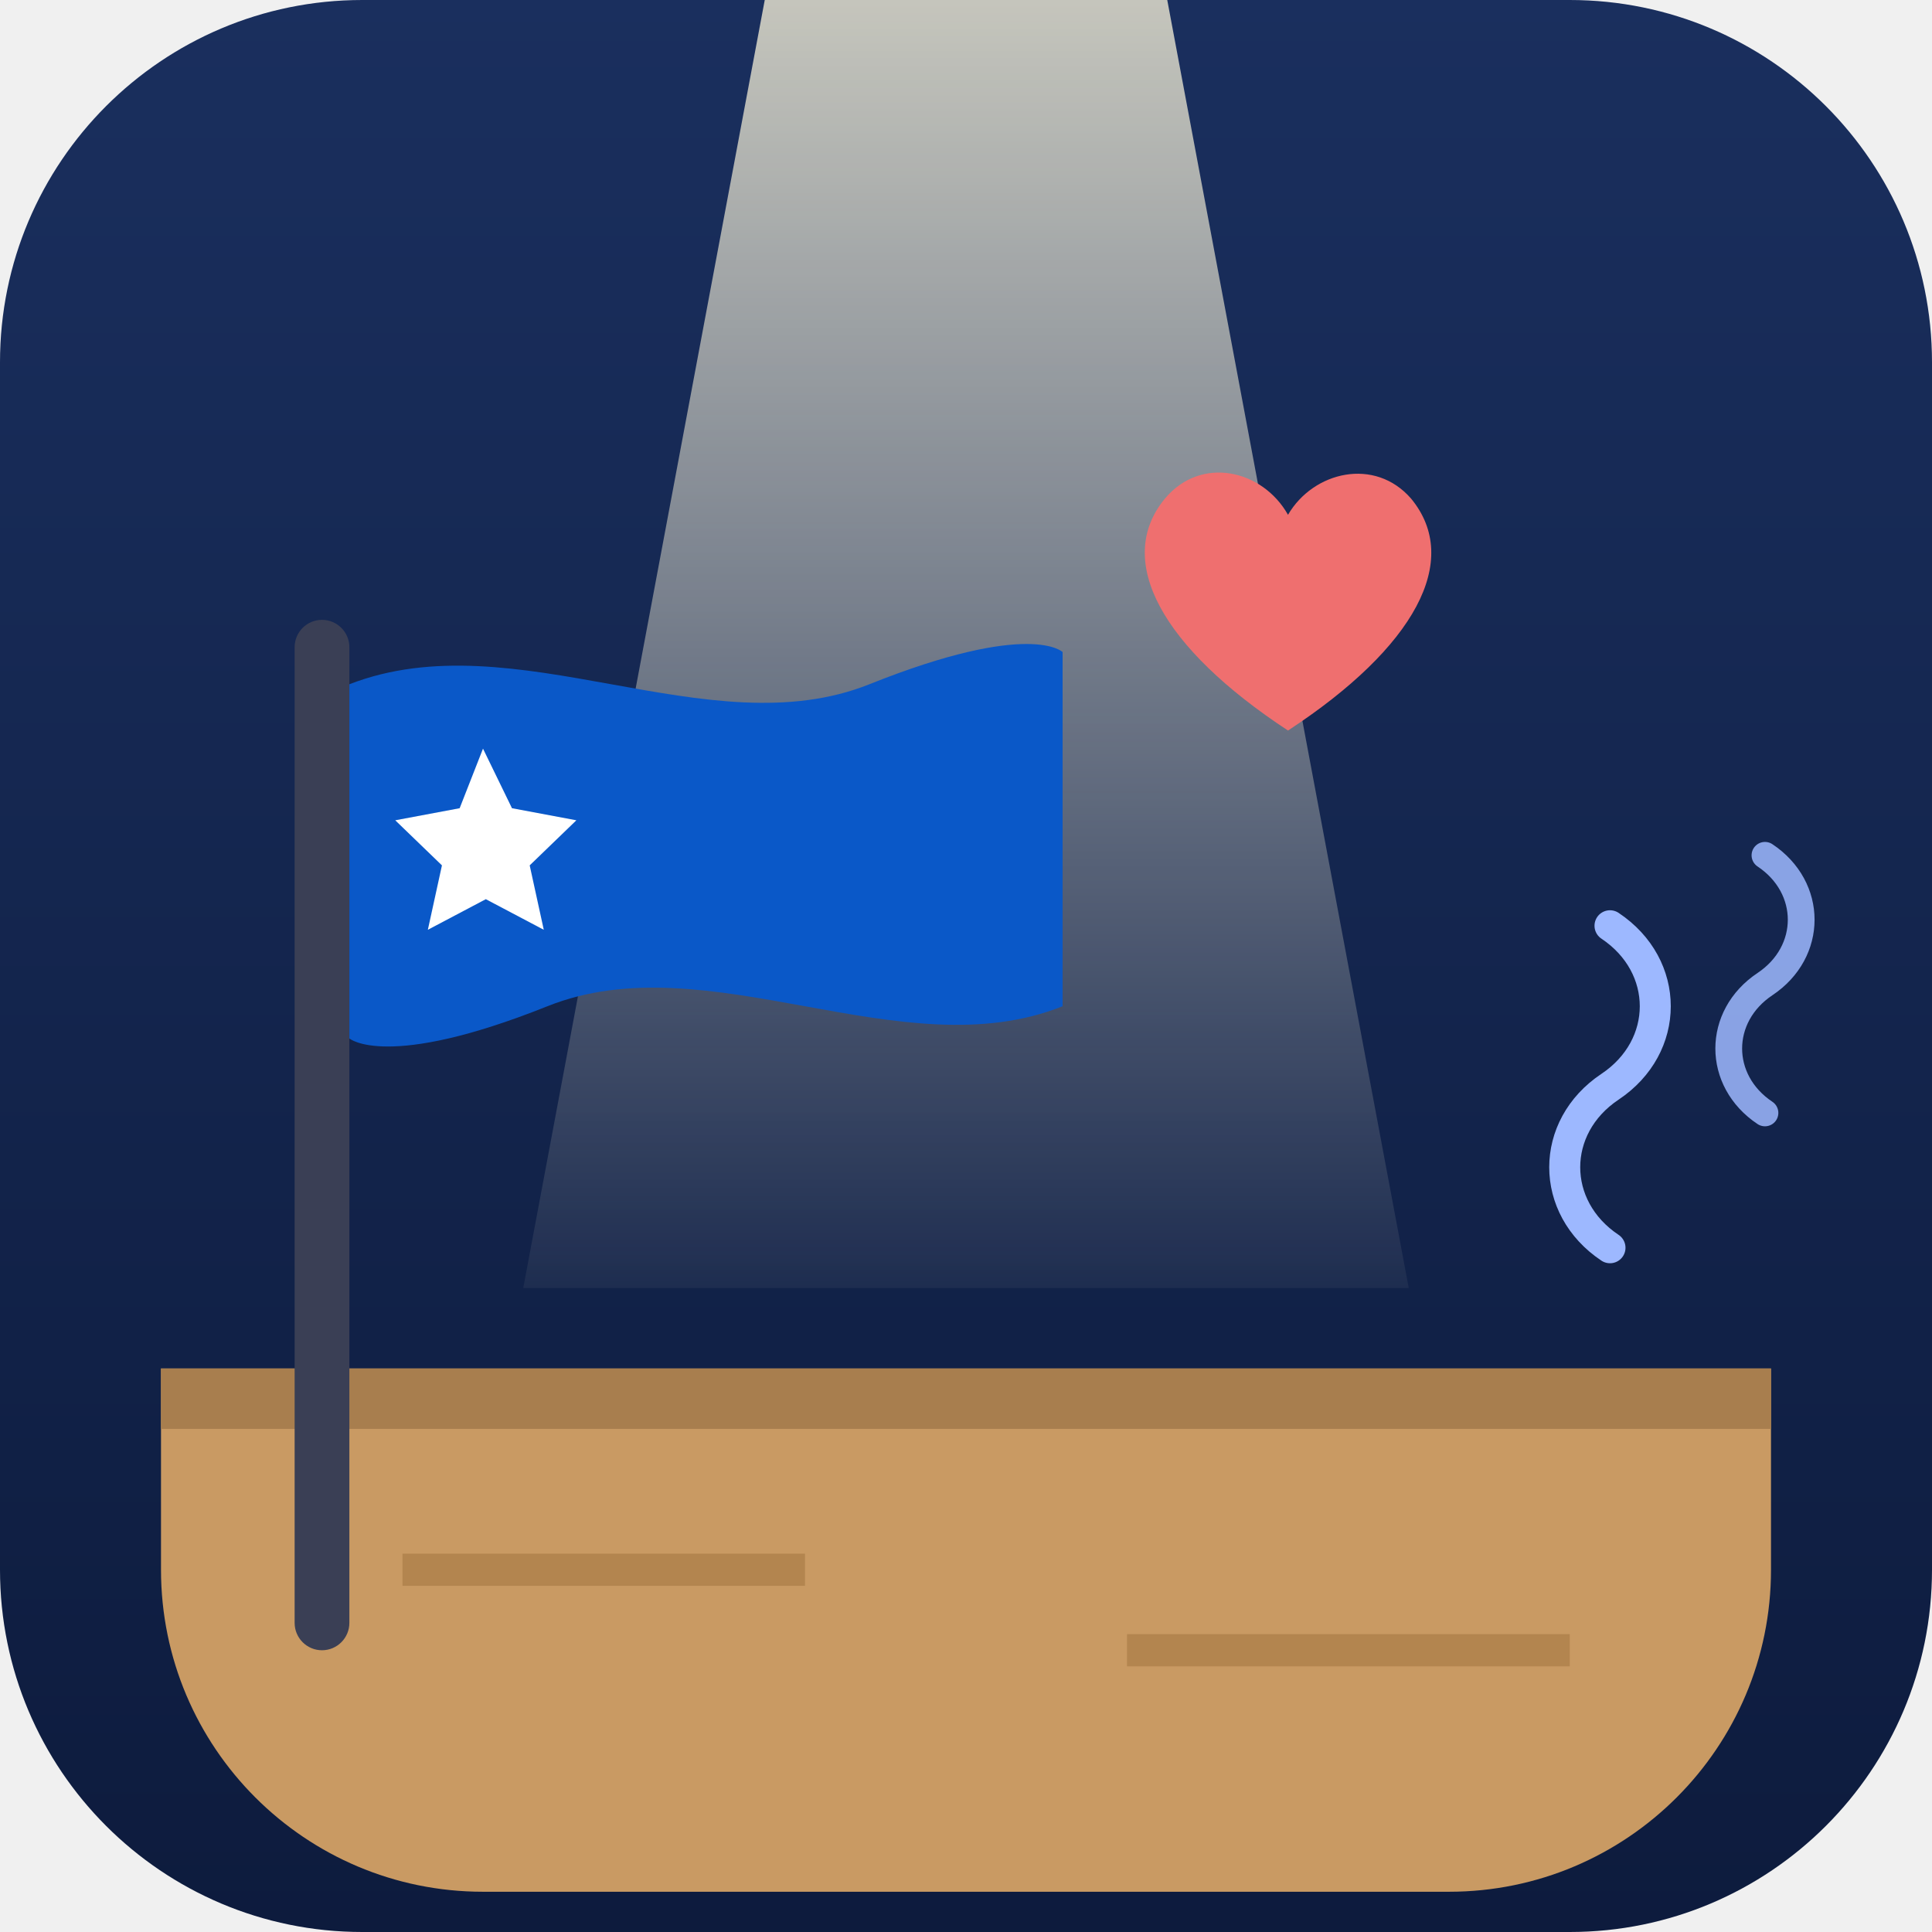
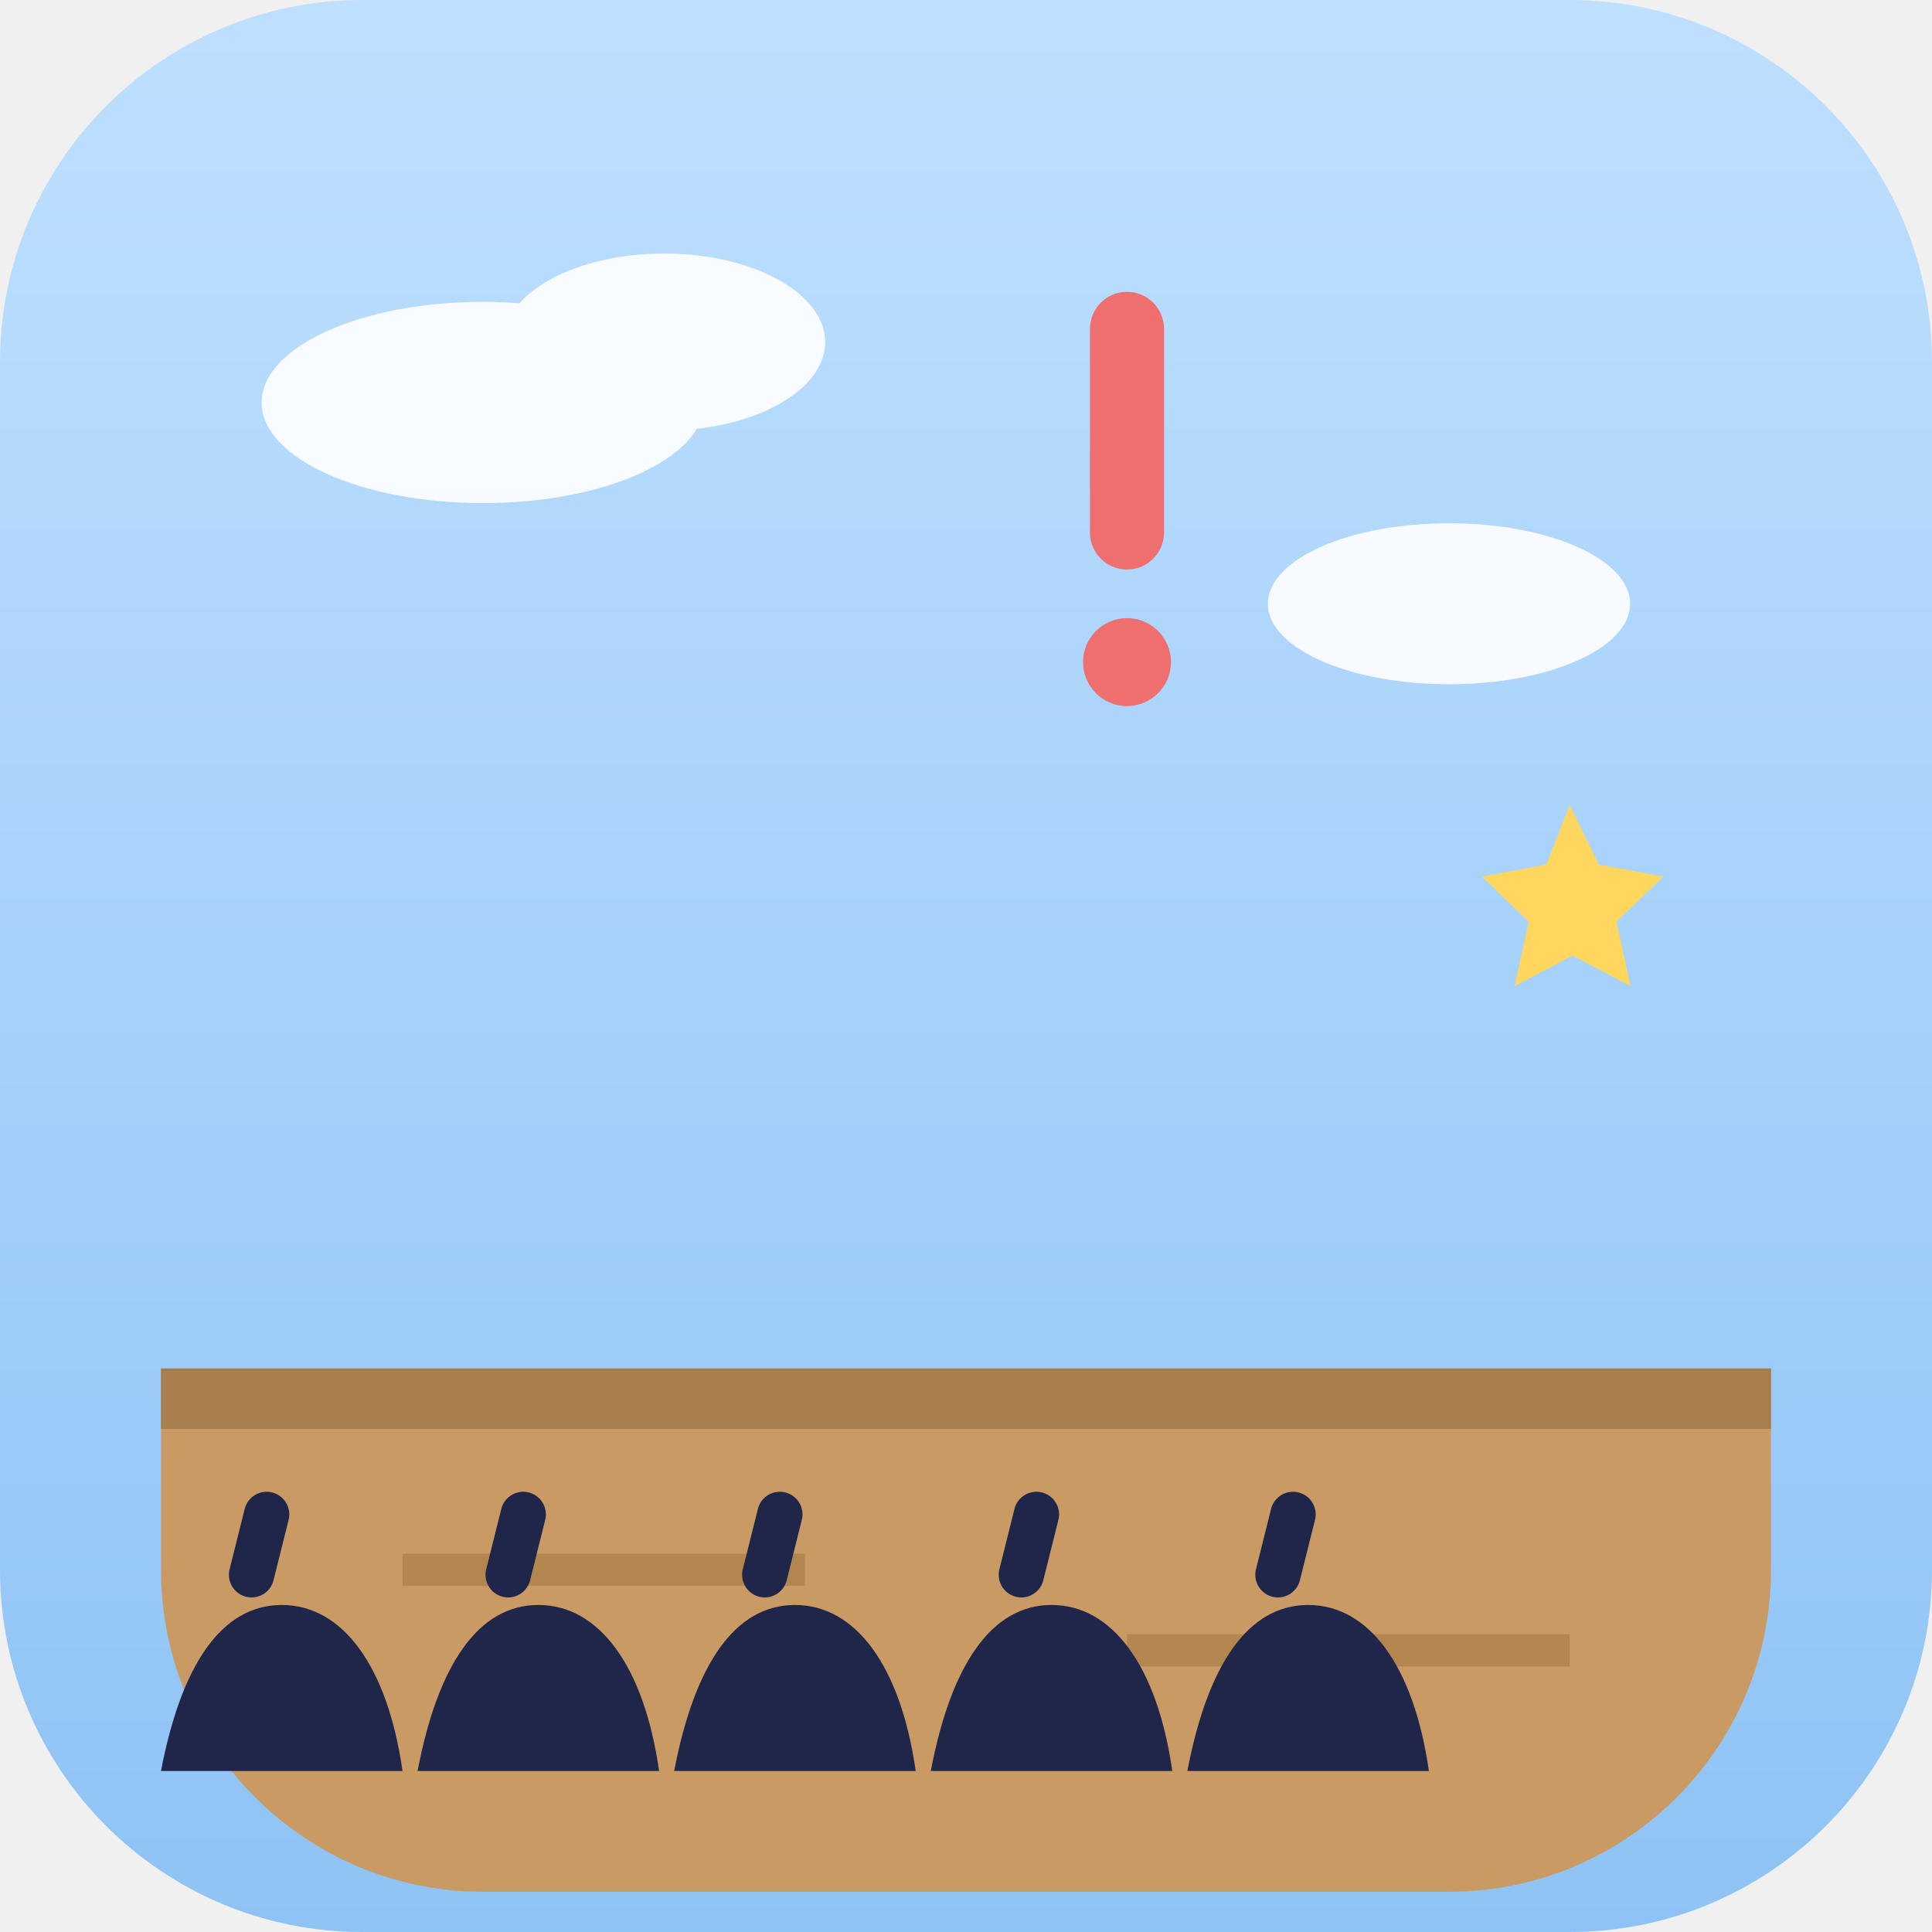
<svg xmlns="http://www.w3.org/2000/svg" width="96" height="96" viewBox="0 0 96 96">
  <defs>
    <linearGradient id="bg74" x1="0" y1="0" x2="0" y2="1">
-       <stop offset="0" stop-color="#1a2f5e" />
-       <stop offset="1" stop-color="#0d1b3d" />
-     </linearGradient>
-     <linearGradient id="bg74s" x1="0" y1="0" x2="0" y2="1">
-       <stop offset="0" stop-color="#fff8dc" stop-opacity=".75" />
-       <stop offset="1" stop-color="#fff8dc" stop-opacity=".05" />
+       <stop offset="0" stop-color="#bfe0ff" />
+       <stop offset="1" stop-color="#8ec3f5" />
    </linearGradient>
  </defs>
  <rect width="96" height="96" rx="18" fill="url(#bg74)" />
-   <path d="M38 0h20l12 64h-44z" fill="url(#bg74s)" />
+   <g fill="#fff" opacity=".9">
+     <ellipse cx="24" cy="20" rx="11" ry="5" />
+     <ellipse cx="33" cy="17" rx="8" ry="4.4" />
+     <ellipse cx="72" cy="30" rx="9" ry="4" />
+   </g>
  <path d="M8 68h80v10a16 16 0 0 1-16 16h-48a16 16 0 0 1-16-16z" fill="#c99a63" />
  <path d="M8 68h80v3h-80z" fill="#a87e4e" />
  <path d="M20 78h20M56 82h22" stroke="#b3854f" stroke-width="1.6" />
+   <g fill="#20264a">
+     <path d="M8 88c1-5.25 3-8.25 6-8.25s5.25 3 6 8.25z" />
+     <path d="M20.75 88c1-5.25 3-8.25 6-8.25s5.25 3 6 8.25z" />
+     <path d="M33.5 88c1-5.25 3-8.25 6-8.25s5.25 3 6 8.25z" />
+     <path d="M46.25 88c1-5.25 3-8.25 6-8.25s5.25 3 6 8.25z" />
+     <path d="M59 88c1-5.25 3-8.25 6-8.25s5.25 3 6 8.25z" />
+   </g>
+   <path d="M12.5 78.25l0.75-3M25.25 78.25l0.75-3M38 78.25l0.75-3M50.75 78.25l0.75-3M63.5 78.25l0.75-3" stroke="#20264a" stroke-width="2.25" stroke-linecap="round" />
  <g>
-     <rect x="14.64" y="30.8" width="2.72" height="51.2" rx="1.36" fill="#3a3f55" />
-     <path d="M17.36 34 C 25.6 30.8, 35.2 37.2, 43.2 34 S 52.8 32.4, 52.8 32.4 L 52.8 50 C 44.8 53.2, 35.2 46.8, 27.2 50 S 17.36 51.6, 17.36 51.6 Z" fill="#0a58c8" />
-     <path d="M24 37.2l1.44 2.96 3.2 .6-2.32 2.24 .7 3.2-2.88-1.52-2.88 1.52 .7-3.2-2.32-2.24 3.2-.6z" fill="#fff" />
+     <rect x="54.16" y="14.5" width="3.68" height="13.8" rx="1.84" fill="#ef6f6f" />
+     <circle cx="56" cy="32.9" r="2.185" fill="#ef6f6f" />
  </g>
-   <path d="M64 36.3c-6.3-4.14-8.64-8.46-6.12-11.52c1.8-2.16 4.86-1.44 6.12 .8 1.26-2.16 4.32-2.88 6.12-.8 2.52 3.06 .2 7.38-6.12 11.52z" fill="#ef6f6f" />
-   <g stroke-linecap="round">
-     <path d="M80 46c3 2 3 6 0 8s-3 6 0 8" stroke="#9db8ff" stroke-width="1.54" fill="none" />
-     <path d="M87.7 42.5c2.4 1.6 2.4 4.8 0 6.4s-2.4 4.8 0 6.4" stroke="#9db8ff" stroke-width="1.33" fill="none" opacity=".85" />
-   </g>
+   <path d="M78 40l1.44 2.96 3.2 .6-2.32 2.24 .7 3.2-2.88-1.52-2.88 1.52 .7-3.2-2.32-2.24 3.2-.6z" fill="#ffd75e" />
</svg>
